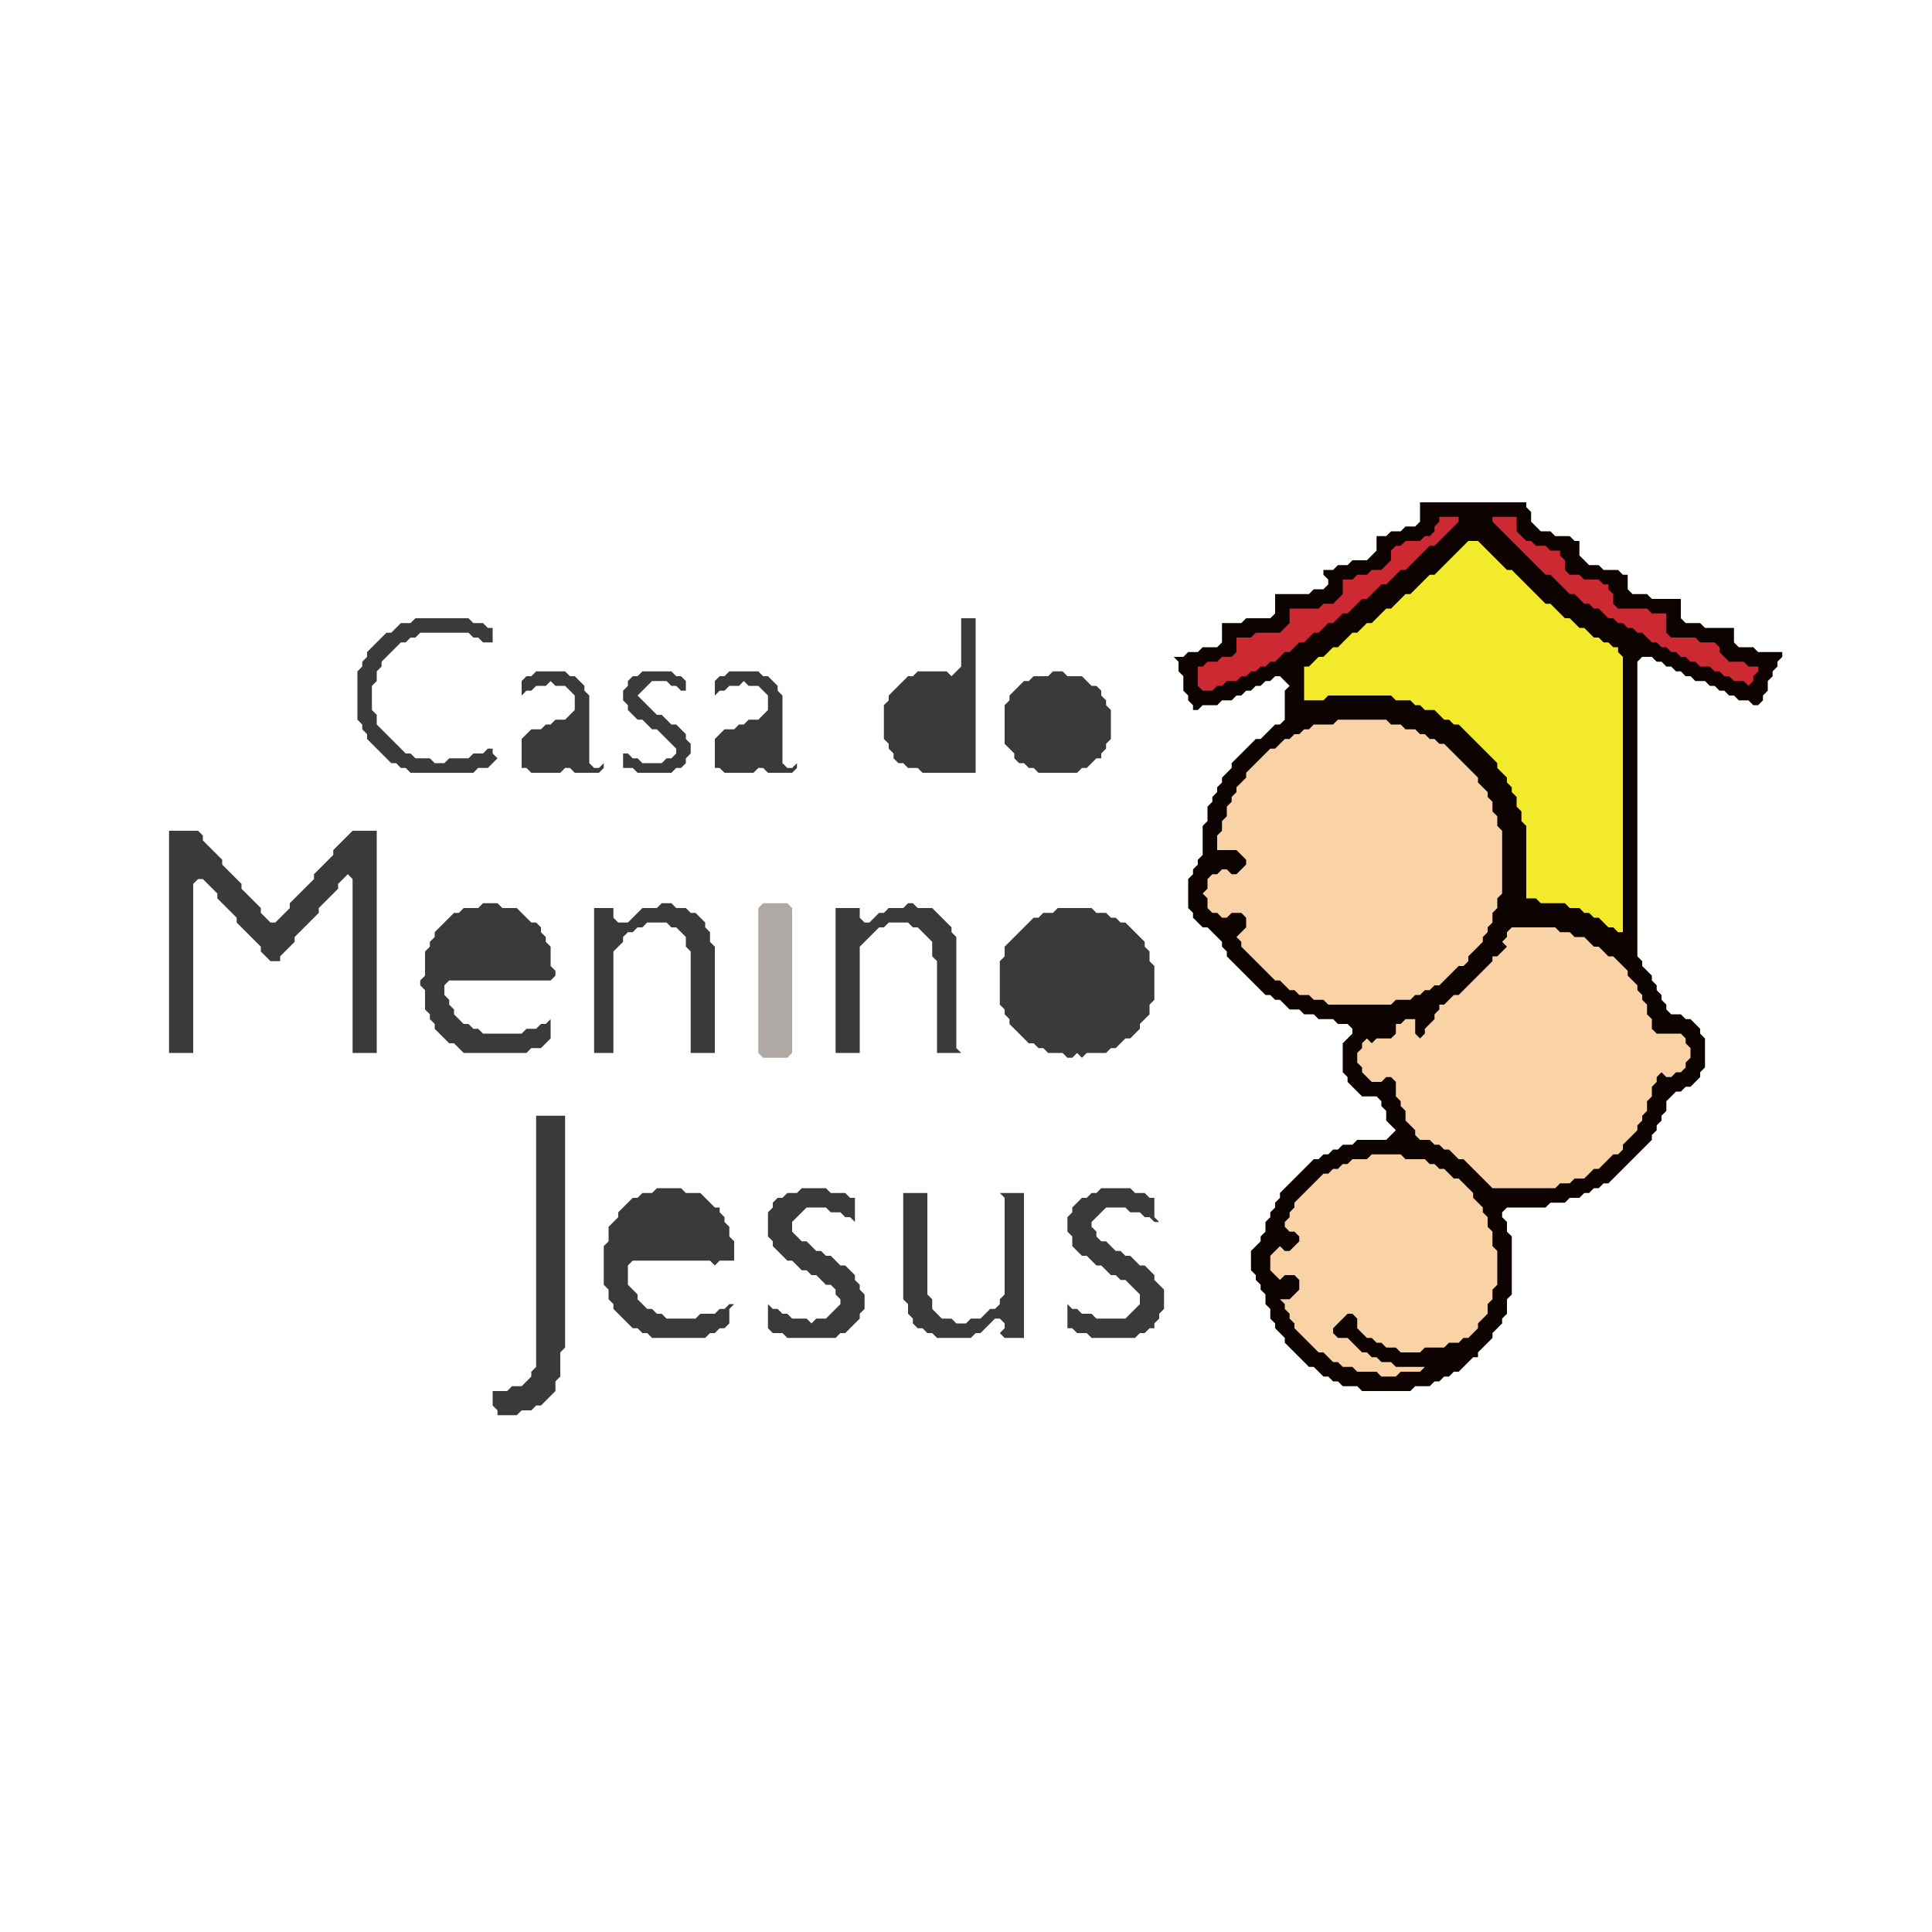
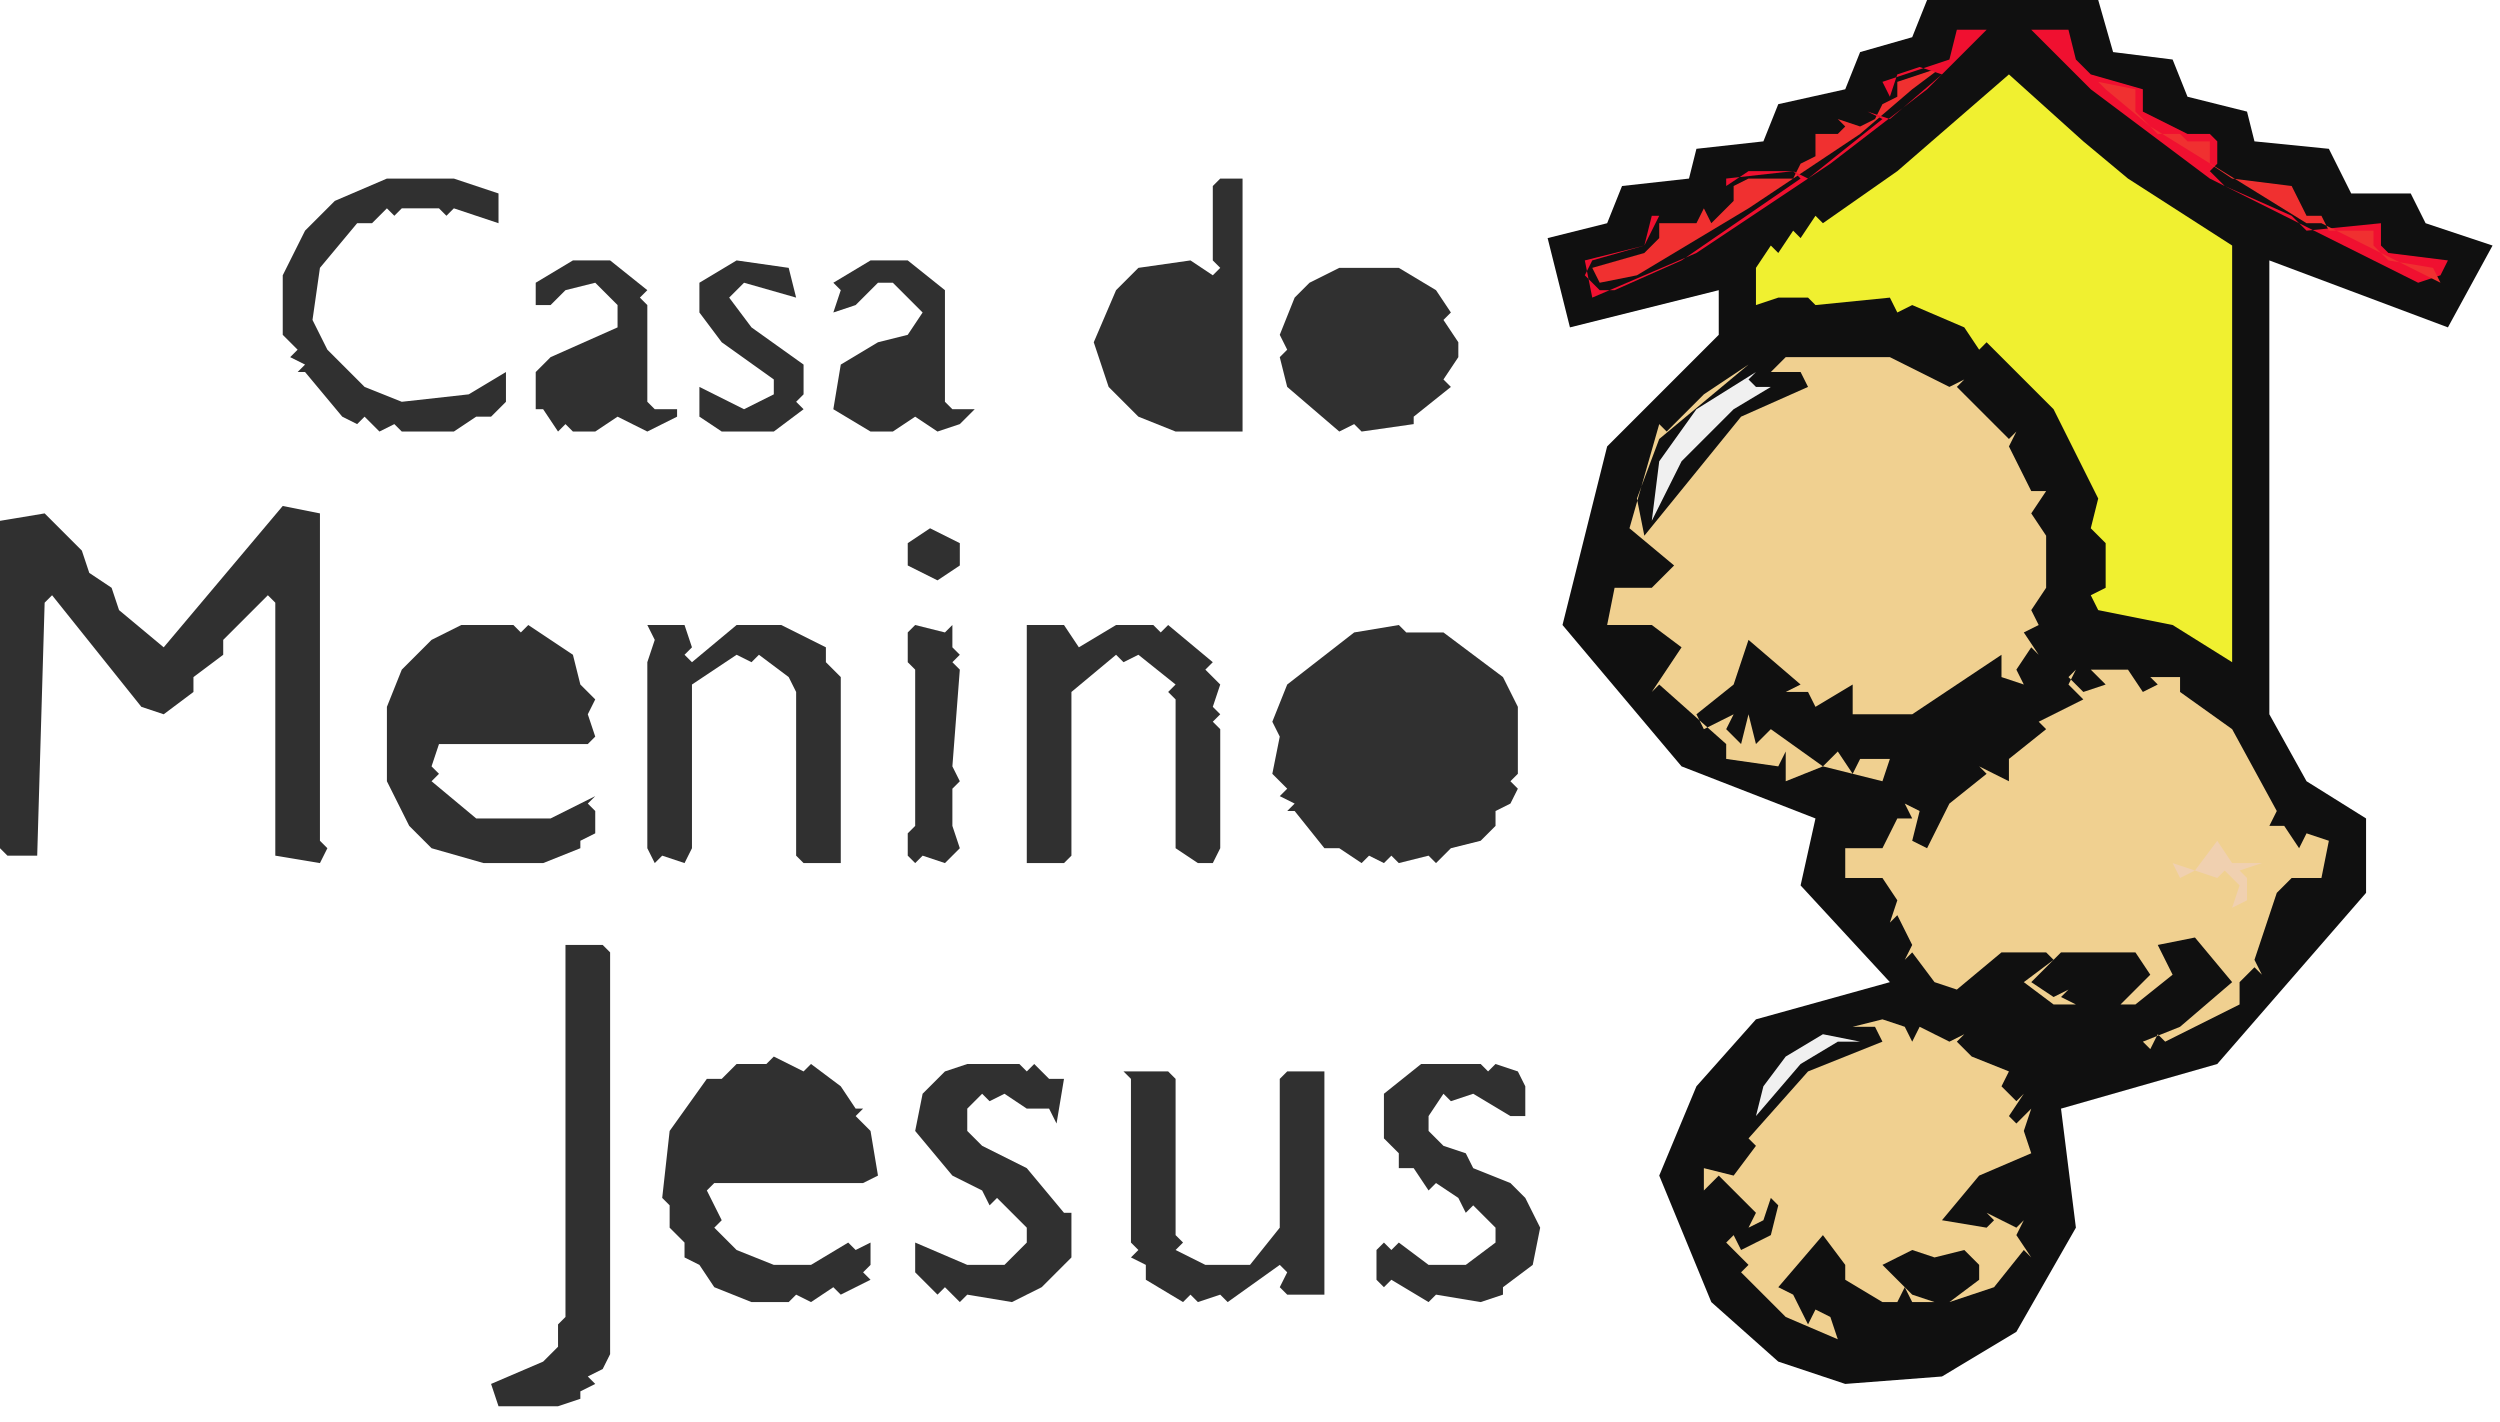
- <svg xmlns="http://www.w3.org/2000/svg" baseProfile="full" height="400" version="1.1" viewBox="0 0 400 400" width="400">
-   <defs />
-   <path d="M 316,104 L 294,104 L 294,108 L 293,109 L 291,109 L 290,110 L 288,110 L 287,111 L 285,111 L 285,114 L 283,116 L 280,116 L 279,117 L 277,117 L 276,118 L 274,118 L 274,119 L 275,120 L 275,121 L 274,122 L 272,122 L 271,123 L 264,123 L 264,127 L 263,128 L 258,128 L 257,129 L 253,129 L 253,133 L 252,134 L 249,134 L 248,135 L 246,135 L 245,136 L 243,136 L 244,137 L 244,139 L 245,140 L 245,143 L 246,144 L 246,145 L 247,146 L 247,147 L 248,147 L 249,146 L 252,146 L 253,145 L 255,145 L 256,144 L 257,144 L 258,143 L 259,143 L 260,142 L 261,142 L 262,141 L 263,141 L 264,140 L 265,140 L 267,142 L 266,143 L 266,149 L 265,150 L 264,150 L 261,153 L 260,153 L 255,158 L 255,159 L 253,161 L 253,162 L 252,163 L 252,164 L 251,165 L 251,166 L 250,167 L 250,170 L 249,171 L 249,177 L 248,178 L 248,179 L 247,180 L 247,181 L 246,182 L 246,188 L 247,189 L 247,190 L 249,192 L 250,192 L 253,195 L 253,196 L 254,197 L 254,198 L 262,206 L 263,206 L 264,207 L 265,207 L 267,209 L 269,209 L 270,210 L 272,210 L 273,211 L 276,211 L 277,212 L 279,212 L 280,213 L 280,214 L 278,216 L 278,222 L 279,223 L 279,224 L 282,227 L 285,227 L 286,228 L 286,229 L 287,230 L 287,232 L 289,234 L 287,236 L 281,236 L 280,237 L 278,237 L 277,238 L 276,238 L 275,239 L 274,239 L 273,240 L 272,240 L 265,247 L 265,248 L 264,249 L 264,250 L 263,251 L 263,252 L 262,253 L 262,255 L 261,256 L 261,257 L 259,259 L 259,263 L 260,264 L 260,265 L 261,266 L 261,267 L 262,268 L 262,270 L 263,271 L 263,273 L 264,274 L 264,275 L 266,277 L 266,278 L 271,283 L 272,283 L 274,285 L 275,285 L 276,286 L 277,286 L 278,287 L 281,287 L 282,288 L 292,288 L 293,287 L 296,287 L 297,286 L 298,286 L 299,285 L 300,285 L 301,284 L 302,284 L 305,281 L 306,281 L 306,280 L 309,277 L 309,276 L 311,274 L 311,273 L 312,272 L 312,269 L 313,268 L 313,256 L 312,255 L 312,253 L 311,252 L 311,251 L 312,250 L 320,250 L 321,249 L 324,249 L 325,248 L 327,248 L 328,247 L 329,247 L 330,246 L 331,246 L 332,245 L 333,245 L 342,236 L 342,235 L 343,234 L 343,233 L 344,232 L 344,231 L 345,230 L 345,228 L 347,226 L 348,226 L 349,225 L 350,225 L 352,223 L 352,222 L 353,221 L 353,215 L 352,214 L 352,213 L 350,211 L 349,211 L 348,210 L 346,210 L 345,209 L 345,208 L 344,207 L 344,206 L 343,205 L 343,204 L 342,203 L 342,202 L 340,200 L 340,199 L 339,198 L 339,137 L 340,136 L 342,136 L 343,137 L 344,137 L 345,138 L 346,138 L 347,139 L 348,139 L 349,140 L 350,140 L 351,141 L 353,141 L 354,142 L 355,142 L 356,143 L 357,143 L 358,144 L 359,144 L 360,145 L 362,145 L 363,146 L 364,146 L 365,145 L 365,144 L 366,143 L 366,141 L 367,140 L 367,139 L 368,138 L 368,137 L 369,136 L 369,135 L 364,135 L 363,134 L 360,134 L 359,133 L 359,130 L 353,130 L 352,129 L 349,129 L 348,128 L 348,124 L 342,124 L 341,123 L 338,123 L 337,122 L 337,119 L 336,119 L 335,118 L 332,118 L 331,117 L 329,117 L 327,115 L 327,112 L 326,112 L 325,111 L 322,111 L 321,110 L 319,110 L 317,108 L 317,106 L 316,105 Z" fill="rgb(13,4,1)" />
-   <path d="M 187,247 L 187,269 L 188,270 L 188,272 L 189,273 L 189,274 L 190,275 L 191,275 L 192,276 L 193,276 L 194,277 L 201,277 L 202,276 L 203,276 L 206,273 L 207,273 L 208,274 L 208,275 L 207,276 L 208,277 L 212,277 L 212,247 L 207,247 L 208,248 L 208,268 L 207,269 L 207,270 L 206,271 L 205,271 L 203,273 L 201,273 L 200,274 L 198,274 L 197,273 L 195,273 L 193,271 L 193,269 L 192,268 L 192,247 Z" fill="rgb(60,58,57)" />
-   <path d="M 228,246 L 227,247 L 226,247 L 225,248 L 224,248 L 222,250 L 222,251 L 221,252 L 221,255 L 222,256 L 222,258 L 224,260 L 225,260 L 227,262 L 228,262 L 230,264 L 231,264 L 232,265 L 233,265 L 236,268 L 236,270 L 233,273 L 227,273 L 226,272 L 224,272 L 223,271 L 222,271 L 221,270 L 221,275 L 222,275 L 223,276 L 225,276 L 226,277 L 235,277 L 236,276 L 237,276 L 238,275 L 239,275 L 239,274 L 240,273 L 240,272 L 241,271 L 241,267 L 239,265 L 239,264 L 237,262 L 236,262 L 234,260 L 233,260 L 232,259 L 231,259 L 229,257 L 228,257 L 227,256 L 227,255 L 226,254 L 226,253 L 229,250 L 233,250 L 234,251 L 236,251 L 237,252 L 238,252 L 239,253 L 240,253 L 239,252 L 239,248 L 238,248 L 237,247 L 235,247 L 234,246 Z" fill="rgb(60,58,57)" />
-   <path d="M 166,246 L 165,247 L 163,247 L 162,248 L 161,248 L 160,249 L 160,250 L 159,251 L 159,256 L 160,257 L 160,258 L 163,261 L 164,261 L 166,263 L 167,263 L 168,264 L 169,264 L 171,266 L 172,266 L 173,267 L 173,268 L 174,269 L 174,270 L 171,273 L 169,273 L 168,274 L 167,273 L 164,273 L 163,272 L 162,272 L 161,271 L 160,271 L 159,270 L 159,275 L 160,276 L 162,276 L 163,277 L 173,277 L 174,276 L 175,276 L 178,273 L 178,272 L 179,271 L 179,268 L 178,267 L 178,266 L 177,265 L 177,264 L 175,262 L 174,262 L 172,260 L 171,260 L 170,259 L 169,259 L 167,257 L 166,257 L 164,255 L 164,253 L 167,250 L 171,250 L 172,251 L 174,251 L 175,252 L 176,252 L 177,253 L 177,248 L 176,248 L 175,247 L 172,247 L 171,246 Z" fill="rgb(60,58,57)" />
-   <path d="M 133,247 L 132,248 L 131,248 L 128,251 L 128,252 L 126,254 L 126,257 L 125,258 L 125,266 L 126,267 L 126,269 L 127,270 L 127,271 L 131,275 L 132,275 L 133,276 L 134,276 L 135,277 L 146,277 L 147,276 L 148,276 L 149,275 L 150,275 L 151,274 L 151,271 L 152,270 L 151,270 L 150,271 L 149,271 L 148,272 L 145,272 L 144,273 L 138,273 L 137,272 L 136,272 L 135,271 L 134,271 L 132,269 L 132,268 L 130,266 L 130,262 L 131,261 L 147,261 L 148,262 L 149,261 L 152,261 L 152,257 L 151,256 L 151,254 L 150,253 L 150,252 L 149,251 L 149,250 L 148,250 L 145,247 L 142,247 L 141,246 L 136,246 L 135,247 Z" fill="rgb(60,58,57)" />
-   <path d="M 117,231 L 111,231 L 111,283 L 110,284 L 110,285 L 108,287 L 106,287 L 105,288 L 102,288 L 102,291 L 103,292 L 103,293 L 107,293 L 108,292 L 110,292 L 111,291 L 112,291 L 115,288 L 115,286 L 116,285 L 116,280 L 117,279 Z" fill="rgb(60,58,57)" />
-   <path d="M 216,189 L 215,190 L 214,190 L 208,196 L 208,198 L 207,199 L 207,208 L 208,209 L 208,210 L 209,211 L 209,212 L 213,216 L 214,216 L 215,217 L 216,217 L 217,218 L 220,218 L 221,219 L 222,219 L 223,218 L 224,219 L 225,218 L 229,218 L 230,217 L 231,217 L 233,215 L 234,215 L 236,213 L 236,212 L 238,210 L 238,208 L 239,207 L 239,200 L 238,199 L 238,197 L 237,196 L 237,195 L 233,191 L 232,191 L 231,190 L 230,190 L 229,189 L 227,189 L 226,188 L 219,188 L 218,189 Z" fill="rgb(60,58,57)" />
-   <path d="M 158,188 L 158,218 L 163,218 L 163,188 Z" fill="rgb(60,58,57)" />
-   <path d="M 193,188 L 190,188 L 189,187 L 188,187 L 187,188 L 184,188 L 183,189 L 182,189 L 180,191 L 179,191 L 178,190 L 178,188 L 173,188 L 173,218 L 178,218 L 178,196 L 182,192 L 183,192 L 184,191 L 188,191 L 189,192 L 190,192 L 193,195 L 193,198 L 194,199 L 194,218 L 199,218 L 198,217 L 198,194 L 197,193 L 197,192 Z" fill="rgb(60,58,57)" />
-   <path d="M 144,189 L 143,189 L 142,188 L 140,188 L 139,187 L 137,187 L 136,188 L 133,188 L 130,191 L 128,191 L 127,190 L 127,188 L 123,188 L 123,218 L 127,218 L 127,197 L 129,195 L 129,194 L 130,193 L 131,193 L 132,192 L 133,192 L 134,191 L 138,191 L 139,192 L 140,192 L 142,194 L 142,196 L 143,197 L 143,218 L 148,218 L 148,196 L 147,195 L 147,193 L 146,192 L 146,191 Z" fill="rgb(60,58,57)" />
-   <path d="M 94,189 L 90,193 L 90,194 L 89,195 L 89,196 L 88,197 L 88,202 L 87,203 L 87,204 L 88,205 L 88,209 L 89,210 L 89,211 L 90,212 L 90,213 L 93,216 L 94,216 L 96,218 L 109,218 L 110,217 L 112,217 L 114,215 L 114,211 L 113,212 L 112,212 L 111,213 L 109,213 L 108,214 L 100,214 L 99,213 L 98,213 L 97,212 L 96,212 L 94,210 L 94,209 L 93,208 L 93,207 L 92,206 L 92,204 L 93,203 L 114,203 L 115,202 L 115,201 L 114,200 L 114,196 L 113,195 L 113,194 L 112,193 L 112,192 L 111,191 L 110,191 L 107,188 L 104,188 L 103,187 L 100,187 L 99,188 L 96,188 L 95,189 Z" fill="rgb(60,58,57)" />
-   <path d="M 35,172 L 35,218 L 40,218 L 40,183 L 41,182 L 42,182 L 45,185 L 45,186 L 49,190 L 49,191 L 54,196 L 54,197 L 56,199 L 58,199 L 58,198 L 61,195 L 61,194 L 66,189 L 66,188 L 70,184 L 70,183 L 72,181 L 73,182 L 73,218 L 78,218 L 78,172 L 73,172 L 69,176 L 69,177 L 65,181 L 65,182 L 60,187 L 60,188 L 57,191 L 56,191 L 54,189 L 54,188 L 50,184 L 50,183 L 46,179 L 46,178 L 42,174 L 42,173 L 41,172 Z" fill="rgb(60,58,57)" />
-   <path d="M 212,141 L 209,144 L 209,145 L 208,146 L 208,154 L 210,156 L 210,157 L 211,158 L 212,158 L 213,159 L 214,159 L 215,160 L 223,160 L 224,159 L 225,159 L 227,157 L 228,157 L 228,156 L 229,155 L 229,154 L 230,153 L 230,147 L 229,146 L 229,145 L 228,144 L 228,143 L 227,142 L 226,142 L 224,140 L 221,140 L 220,139 L 218,139 L 217,140 L 214,140 L 213,141 Z" fill="rgb(60,58,57)" />
-   <path d="M 149,140 L 148,141 L 148,144 L 149,143 L 150,143 L 151,142 L 153,142 L 154,141 L 155,142 L 157,142 L 159,144 L 159,147 L 157,149 L 155,149 L 154,150 L 153,150 L 152,151 L 150,151 L 148,153 L 148,159 L 149,159 L 150,160 L 156,160 L 157,159 L 158,159 L 159,160 L 164,160 L 165,159 L 165,158 L 164,159 L 163,159 L 162,158 L 162,144 L 161,143 L 161,142 L 159,140 L 158,140 L 157,139 L 151,139 L 150,140 Z" fill="rgb(60,58,57)" />
-   <path d="M 133,139 L 132,140 L 131,140 L 130,141 L 130,142 L 129,143 L 129,145 L 130,146 L 130,147 L 132,149 L 133,149 L 135,151 L 136,151 L 140,155 L 140,156 L 139,157 L 138,157 L 137,158 L 133,158 L 132,157 L 131,157 L 130,156 L 129,156 L 129,159 L 131,159 L 132,160 L 139,160 L 140,159 L 141,159 L 142,158 L 142,157 L 143,156 L 143,154 L 142,153 L 142,152 L 140,150 L 139,150 L 137,148 L 136,148 L 132,144 L 135,141 L 138,141 L 139,142 L 140,142 L 141,143 L 142,143 L 142,141 L 141,140 L 140,140 L 139,139 Z" fill="rgb(60,58,57)" />
-   <path d="M 109,140 L 108,141 L 108,144 L 109,143 L 110,143 L 111,142 L 113,142 L 114,141 L 115,142 L 117,142 L 119,144 L 119,147 L 117,149 L 115,149 L 114,150 L 113,150 L 112,151 L 110,151 L 108,153 L 108,159 L 109,159 L 110,160 L 116,160 L 117,159 L 118,159 L 119,160 L 124,160 L 125,159 L 125,158 L 124,159 L 123,159 L 122,158 L 122,144 L 121,143 L 121,142 L 119,140 L 118,140 L 117,139 L 111,139 L 110,140 Z" fill="rgb(60,58,57)" />
-   <path d="M 202,128 L 199,128 L 199,138 L 197,140 L 196,139 L 190,139 L 189,140 L 188,140 L 184,144 L 184,145 L 183,146 L 183,153 L 184,154 L 184,155 L 185,156 L 185,157 L 186,158 L 187,158 L 188,159 L 190,159 L 191,160 L 202,160 Z" fill="rgb(60,58,57)" />
-   <path d="M 80,131 L 76,135 L 76,136 L 75,137 L 75,138 L 74,139 L 74,149 L 75,150 L 75,151 L 76,152 L 76,153 L 81,158 L 82,158 L 83,159 L 84,159 L 85,160 L 98,160 L 99,159 L 101,159 L 103,157 L 102,156 L 102,155 L 103,154 L 102,155 L 101,155 L 100,156 L 98,156 L 97,157 L 93,157 L 92,158 L 90,158 L 89,157 L 86,157 L 85,156 L 84,156 L 78,150 L 78,148 L 77,147 L 77,142 L 78,141 L 78,139 L 79,138 L 79,137 L 83,133 L 84,133 L 85,132 L 86,132 L 87,131 L 97,131 L 98,132 L 99,132 L 100,133 L 102,133 L 102,130 L 101,130 L 100,129 L 98,129 L 97,128 L 86,128 L 85,129 L 83,129 L 81,131 Z" fill="rgb(60,58,57)" />
-   <path d="M 309,107 L 309,108 L 320,119 L 321,119 L 325,123 L 326,123 L 328,125 L 329,125 L 330,126 L 331,126 L 333,128 L 334,128 L 335,129 L 336,129 L 337,130 L 338,130 L 339,131 L 340,131 L 342,133 L 343,133 L 344,134 L 345,134 L 346,135 L 347,135 L 348,136 L 349,136 L 350,137 L 351,137 L 352,138 L 354,138 L 355,139 L 356,139 L 357,140 L 358,140 L 359,141 L 361,141 L 362,142 L 363,141 L 363,140 L 364,139 L 364,138 L 362,138 L 361,137 L 358,137 L 356,135 L 356,134 L 355,133 L 352,133 L 351,132 L 346,132 L 345,131 L 345,127 L 342,127 L 341,126 L 335,126 L 334,125 L 334,123 L 333,122 L 333,121 L 332,121 L 331,120 L 328,120 L 327,119 L 325,119 L 324,118 L 324,116 L 323,115 L 323,114 L 321,114 L 320,113 L 318,113 L 317,112 L 316,112 L 314,110 L 314,107 Z" fill="rgb(205,41,51)" />
-   <path d="M 302,107 L 298,107 L 298,108 L 297,109 L 297,110 L 296,111 L 295,111 L 294,112 L 291,112 L 290,113 L 289,113 L 288,114 L 288,116 L 286,118 L 284,118 L 283,119 L 281,119 L 280,120 L 278,120 L 278,123 L 276,125 L 274,125 L 273,126 L 267,126 L 267,129 L 265,131 L 260,131 L 259,132 L 256,132 L 256,135 L 255,136 L 253,136 L 252,137 L 250,137 L 249,138 L 248,138 L 248,142 L 249,143 L 251,143 L 252,142 L 253,142 L 254,141 L 256,141 L 257,140 L 258,140 L 259,139 L 260,139 L 261,138 L 262,138 L 263,137 L 264,137 L 266,135 L 267,135 L 269,133 L 270,133 L 272,131 L 273,131 L 275,129 L 276,129 L 278,127 L 279,127 L 282,124 L 283,124 L 286,121 L 287,121 L 290,118 L 291,118 L 296,113 L 297,113 L 302,108 Z" fill="rgb(205,41,51)" />
-   <path d="M 158,187 L 157,188 L 157,218 L 158,219 L 163,219 L 164,218 L 164,188 L 163,187 Z" fill="rgb(174,169,164)" />
-   <path d="M 304,112 L 297,119 L 296,119 L 292,123 L 291,123 L 288,126 L 287,126 L 284,129 L 283,129 L 281,131 L 280,131 L 277,134 L 276,134 L 274,136 L 273,136 L 271,138 L 270,138 L 270,145 L 274,145 L 275,144 L 288,144 L 289,145 L 292,145 L 293,146 L 294,146 L 295,147 L 297,147 L 299,149 L 300,149 L 301,150 L 302,150 L 310,158 L 310,159 L 312,161 L 312,162 L 313,163 L 313,164 L 314,165 L 314,167 L 315,168 L 315,170 L 316,171 L 316,186 L 318,186 L 319,187 L 324,187 L 325,188 L 327,188 L 328,189 L 329,189 L 330,190 L 331,190 L 333,192 L 334,192 L 335,193 L 336,193 L 336,136 L 335,135 L 335,134 L 334,134 L 333,133 L 332,133 L 331,132 L 330,132 L 328,130 L 327,130 L 325,128 L 324,128 L 321,125 L 320,125 L 313,118 L 312,118 L 306,112 Z" fill="rgb(244,234,44)" />
-   <path d="M 284,239 L 283,240 L 280,240 L 279,241 L 278,241 L 277,242 L 276,242 L 275,243 L 274,243 L 268,249 L 268,250 L 267,251 L 267,252 L 266,253 L 266,254 L 267,255 L 268,255 L 269,256 L 269,257 L 267,259 L 266,259 L 265,258 L 263,260 L 263,263 L 265,265 L 266,264 L 268,264 L 269,265 L 269,267 L 267,269 L 265,269 L 266,270 L 266,271 L 267,272 L 267,273 L 268,274 L 268,275 L 273,280 L 274,280 L 276,282 L 277,282 L 278,283 L 280,283 L 281,284 L 285,284 L 286,285 L 289,285 L 290,284 L 294,284 L 295,283 L 296,283 L 297,282 L 296,283 L 289,283 L 288,282 L 286,282 L 285,281 L 284,281 L 283,280 L 282,280 L 279,277 L 277,277 L 276,276 L 276,275 L 279,272 L 280,272 L 281,273 L 281,275 L 283,277 L 284,277 L 285,278 L 286,278 L 287,279 L 289,279 L 290,280 L 294,280 L 295,279 L 299,279 L 300,278 L 302,278 L 303,277 L 304,277 L 306,275 L 306,274 L 308,272 L 308,270 L 309,269 L 309,267 L 310,266 L 310,259 L 309,258 L 309,255 L 308,254 L 308,252 L 307,251 L 307,250 L 305,248 L 305,247 L 302,244 L 301,244 L 299,242 L 298,242 L 297,241 L 296,241 L 295,240 L 291,240 L 290,239 Z" fill="rgb(249,211,166)" />
-   <path d="M 313,192 L 312,193 L 312,194 L 311,195 L 312,196 L 310,198 L 309,198 L 309,199 L 302,206 L 301,206 L 299,208 L 298,208 L 298,209 L 297,210 L 297,211 L 295,213 L 295,214 L 294,215 L 293,214 L 293,211 L 294,210 L 293,211 L 291,211 L 290,212 L 289,212 L 289,214 L 288,215 L 285,215 L 284,216 L 283,215 L 282,216 L 282,217 L 281,218 L 281,220 L 282,221 L 282,222 L 284,224 L 286,224 L 287,223 L 288,223 L 289,224 L 289,227 L 290,228 L 290,229 L 291,230 L 291,232 L 293,234 L 293,235 L 294,236 L 296,236 L 297,237 L 298,237 L 299,238 L 300,238 L 302,240 L 303,240 L 309,246 L 322,246 L 323,245 L 325,245 L 326,244 L 328,244 L 330,242 L 331,242 L 334,239 L 335,239 L 336,238 L 336,237 L 339,234 L 339,233 L 340,232 L 340,231 L 341,230 L 341,228 L 342,227 L 342,225 L 343,224 L 343,223 L 344,222 L 345,223 L 346,223 L 347,222 L 348,222 L 349,221 L 349,220 L 350,219 L 350,217 L 349,216 L 349,215 L 348,214 L 343,214 L 342,213 L 342,211 L 341,210 L 341,208 L 340,207 L 340,206 L 339,205 L 339,204 L 337,202 L 337,201 L 334,198 L 333,198 L 331,196 L 330,196 L 328,194 L 326,194 L 325,193 L 323,193 L 322,192 Z" fill="rgb(249,211,166)" />
-   <path d="M 272,150 L 271,151 L 270,151 L 269,152 L 268,152 L 267,153 L 266,153 L 264,155 L 263,155 L 258,160 L 258,161 L 256,163 L 256,164 L 255,165 L 255,166 L 254,167 L 254,169 L 253,170 L 253,172 L 252,173 L 252,176 L 256,176 L 258,178 L 258,179 L 256,181 L 255,181 L 254,180 L 253,180 L 252,181 L 251,181 L 250,182 L 250,184 L 249,185 L 250,186 L 250,188 L 251,189 L 252,189 L 253,190 L 254,190 L 255,189 L 257,189 L 258,190 L 258,192 L 256,194 L 257,195 L 257,196 L 264,203 L 265,203 L 267,205 L 268,205 L 269,206 L 271,206 L 272,207 L 274,207 L 275,208 L 288,208 L 289,207 L 292,207 L 293,206 L 294,206 L 295,205 L 296,205 L 297,204 L 298,204 L 302,200 L 303,200 L 304,199 L 304,198 L 307,195 L 307,194 L 308,193 L 308,192 L 309,191 L 309,189 L 310,188 L 310,186 L 311,185 L 311,172 L 310,171 L 310,169 L 309,168 L 309,166 L 308,165 L 308,164 L 306,162 L 306,161 L 299,154 L 298,154 L 297,153 L 296,153 L 295,152 L 294,152 L 293,151 L 291,151 L 290,150 L 288,150 L 287,149 L 277,149 L 276,150 Z" fill="rgb(249,211,166)" />
+ <svg xmlns="http://www.w3.org/2000/svg" viewBox="0 0 336 191">
+   <path d="M282,0 259,0 257,5 250,7 248,12 239,14 237,19 228,20 227,24 218,25 216,30 208,32 211,44 231,39 231,45 216,60 210,84 226,103 244,110 242,119 254,132 236,137 228,146 223,158 230,175 239,183 248,186 261,185 271,179 279,165 277,149 298,143 318,120 318,110 310,105 305,96 305,35 329,44 335,33 326,30 324,26 316,26 313,20 303,19 302,15 294,13 292,8 284,7Z" fill="rgb(16,16,16)" />
+   <path d="M270,10 255,23 245,30 244,29 242,32 241,31 239,34 238,33 236,36 235,35 236,36 236,41 239,40 243,40 244,41 254,40 255,42 257,41 264,44 266,47 267,46 276,55 282,67 281,71 283,73 283,79 281,80 282,82 292,84 300,89 300,33 286,24 280,19 281,18 280,19Z" fill="rgb(240,240,48)" />
+   <path d="M235,49 229,53 228,52 229,53 224,58 223,57 219,71 225,76 222,79 217,79 216,84 222,84 226,87 222,93 223,92 232,100 232,102 239,103 240,101 240,105 245,103 253,105 254,102 250,102 249,104 247,101 245,103 238,98 236,100 235,96 234,100 232,98 233,96 229,98 228,96 233,92 235,86 242,92 240,93 243,93 244,95 249,92 249,96 257,96 269,88 269,91 272,92 271,90 273,87 274,88 272,85 274,84 273,82 275,79 275,72 273,69 275,66 273,66 270,60 271,58 270,59 263,52 264,51 262,52 254,48 240,48 238,50 242,50 243,52 234,56 221,72 220,67 223,59Z" fill="rgb(240,208,144)" />
+   <path d="M279,90 278,92 280,94 274,97 275,98 270,102 270,105 266,103 267,104 262,108 259,114 257,113 258,109 256,108 257,110 255,110 253,114 248,114 248,118 253,118 255,121 254,124 255,123 257,127 256,129 257,128 260,132 263,133 269,128 275,128 276,129 272,132 276,135 279,135 277,134 278,133 276,134 273,132 277,128 287,128 289,131 285,135 287,135 292,131 290,127 295,126 300,132 293,138 288,140 289,141 290,139 291,140 301,135 301,132 303,130 304,131 303,129 306,120 308,118 312,118 313,113 310,112 309,114 307,111 305,111 306,109 300,98 301,97 300,98 293,93 293,91 289,91 290,92 288,93 286,90 281,90 283,92 280,93 278,91Z" fill="rgb(240,208,144)" />
+   <path d="M264,139 262,140 258,138 257,140 256,138 253,137 249,138 252,138 253,140 243,144 235,153 236,154 233,158 229,157 229,160 231,158 236,163 235,165 237,164 238,161 239,162 238,166 234,168 233,166 231,168 232,167 235,170 234,171 240,177 247,180 246,177 244,176 243,178 241,174 239,173 245,166 248,170 248,172 253,175 255,175 256,173 257,175 260,175 257,174 253,170 257,168 260,169 264,168 266,170 266,172 262,175 268,173 272,168 273,169 271,166 272,164 271,165 267,163 268,164 267,165 261,164 266,158 273,155 272,152 273,149 271,151 270,150 272,147 271,148 269,146 270,144 265,142 263,140Z" fill="rgb(240,208,144)" />
+   <path d="M44,68 43,69 38,68 22,87 16,82 15,79 12,77 11,74 6,69 0,70 0,114 1,115 5,115 6,81 7,80 19,95 22,96 26,93 26,91 30,88 30,86 36,80 37,81 37,115 43,116 44,114 43,113 43,69Z" fill="rgb(48,48,48)" />
+   <path d="M182,85 173,92 171,97 172,99 171,104 173,106 172,107 174,108 173,109 174,109 178,114 180,114 183,116 184,115 186,116 187,115 188,116 192,115 193,116 195,114 199,113 201,111 201,109 203,108 204,106 203,105 204,104 204,95 202,91 194,85 189,85 188,84Z" fill="rgb(48,48,48)" />
+   <path d="M58,86 54,90 52,95 52,105 55,111 58,114 65,116 73,116 78,114 78,113 80,112 80,109 79,108 80,107 74,110 64,110 58,105 59,104 58,103 59,100 79,100 80,99 79,96 80,94 78,92 77,88 71,84 70,85 69,84 62,84Z" fill="rgb(48,48,48)" />
+   <path d="M99,143 97,145 95,145 90,152 89,161 90,162 90,165 92,167 92,169 94,170 96,173 101,175 106,175 107,174 109,175 112,173 113,174 117,172 116,171 117,170 117,167 115,168 114,167 109,170 104,170 99,168 96,165 97,164 95,160 96,159 116,159 118,158 117,152 115,150 116,149 115,149 113,146 109,143 108,144 104,142 103,143Z" fill="rgb(48,48,48)" />
+   <path d="M167,24 164,24 163,25 163,35 164,36 163,37 160,35 153,36 150,39 147,46 149,52 153,56 158,58 167,58Z" fill="rgb(48,48,48)" />
+   <path d="M138,84 138,116 143,116 144,115 144,93 150,88 151,89 153,88 158,92 157,93 158,94 158,114 161,116 163,116 164,114 164,98 163,97 164,96 163,95 164,92 162,90 163,89 157,84 156,85 155,84 150,84 145,87 143,84Z" fill="rgb(48,48,48)" />
+   <path d="M87,84 88,86 87,89 87,114 88,116 89,115 92,116 93,114 93,92 99,88 101,89 102,88 106,91 107,93 107,115 108,116 113,116 113,91 111,89 111,87 105,84 99,84 93,89 92,88 93,87 92,84Z" fill="rgb(48,48,48)" />
+   <path d="M81,127 76,127 76,177 75,178 75,181 73,183 66,186 67,189 75,189 78,188 78,187 80,186 79,185 81,184 82,182 82,128Z" fill="rgb(48,48,48)" />
+   <path d="M151,144 152,145 152,167 153,168 152,169 154,170 154,172 159,175 160,174 161,175 164,174 165,175 172,170 173,171 172,173 173,174 178,174 178,144 173,144 172,145 172,165 168,170 162,170 158,168 159,167 158,166 158,145 157,144Z" fill="rgb(48,48,48)" />
+   <path d="M176,38 174,40 172,45 173,47 172,48 173,52 180,58 182,57 183,58 190,57 190,56 195,52 194,51 196,48 196,46 194,43 195,42 193,39 188,36 180,36Z" fill="rgb(48,48,48)" />
+   <path d="M130,143 127,144 124,147 123,152 128,158 132,160 133,162 134,161 138,165 138,167 135,170 130,170 123,167 123,171 126,174 127,173 129,175 130,174 136,175 140,173 144,169 144,163 143,163 138,157 132,154 130,152 130,149 132,147 133,148 135,147 138,149 141,149 142,151 143,145 141,145 139,143 138,144 137,143Z" fill="rgb(48,48,48)" />
+   <path d="M191,143 186,147 186,153 188,155 188,157 190,157 192,160 193,159 196,161 197,163 198,162 201,165 201,167 197,170 192,170 188,167 187,168 185,166 186,167 185,168 185,172 186,173 187,172 192,175 193,174 199,175 202,174 202,173 206,170 207,165 205,161 203,159 198,157 197,155 194,154 192,152 192,150 194,147 195,148 198,147 203,150 205,150 205,146 204,144 201,143 200,144 199,143Z" fill="rgb(48,48,48)" />
+   <path d="M52,24 45,27 41,31 38,37 38,45 40,47 39,48 41,49 40,50 41,50 46,56 48,57 49,56 51,58 53,57 54,58 61,58 64,56 66,56 68,54 68,50 63,53 54,54 49,52 44,47 42,43 43,36 48,30 50,30 52,28 53,29 54,28 59,28 60,29 61,28 67,30 67,26 61,24Z" fill="rgb(48,48,48)" />
+   <path d="M72,38 72,41 74,41 76,39 80,38 83,41 83,44 74,48 72,50 72,55 73,55 75,58 76,57 77,58 80,58 83,56 87,58 91,56 91,55 88,55 87,54 87,41 86,40 87,39 82,35 77,35Z" fill="rgb(48,48,48)" />
+   <path d="M112,38 113,39 112,42 115,41 118,38 120,38 124,42 122,45 118,46 113,49 112,55 117,58 120,58 123,56 126,58 129,57 131,55 128,55 127,54 127,39 122,35 117,35Z" fill="rgb(48,48,48)" />
+   <path d="M123,84 122,85 122,89 123,90 123,111 122,112 122,115 123,116 124,115 127,116 129,114 128,111 128,106 129,105 128,103 129,90 128,89 129,88 128,87 128,84 127,85Z" fill="rgb(48,48,48)" />
+   <path d="M99,35 94,38 94,42 97,46 104,51 104,53 100,55 94,52 94,56 97,58 104,58 108,55 107,54 108,53 108,49 101,44 98,40 100,38 107,40 106,36Z" fill="rgb(48,48,48)" />
+   <path d="M273,4 281,12 297,24 325,38 328,37 329,35 321,34 320,33 320,30 310,31 308,29 299,25 297,23 298,22 298,19 297,18 294,18 288,15 288,12 281,10 279,8 278,4Z" fill="rgb(240,16,48)" />
+   <path d="M261,9 255,11 255,13 253,14 252,16 250,17 247,16 248,17 247,18 244,18 244,21 242,22 241,24 235,24 234,23 235,24 233,25 233,27 230,30 229,28 228,30 223,30 223,32 221,34 214,36 215,38 220,37 235,28 236,29 235,28 238,26 239,27 238,26 250,18 257,12 258,13 257,12Z" fill="rgb(240,48,48)" />
+   <path d="M240,52 236,52 235,51 236,50 228,55 223,62 222,70 226,62 233,55 238,52Z" fill="rgb(240,240,240)" />
+   <path d="M282,11 283,12 282,13 283,12 289,17 288,18 289,17 310,30 312,30 328,38 327,39 328,38 327,36 321,35 319,33 319,31 313,31 312,29 310,29 308,25 309,24 308,25 300,24 297,22 297,19 294,19 293,18 294,17 293,18 290,18 287,15 287,12Z" fill="rgb(240,48,48)" />
+   <path d="M125,71 122,73 122,76 126,78 129,76 129,73Z" fill="rgb(48,48,48)" />
+   <path d="M250,140 245,139 240,142 237,146 236,150 242,143 247,140Z" fill="rgb(240,240,240)" />
+   <path d="M298,113 295,117 292,116 293,118 295,117 298,118 299,117 301,119 300,122 301,125 300,126 301,125 300,122 302,121 302,118 301,117 304,116 300,116Z" fill="rgb(240,208,176)" />
+   <path d="M267,4 263,4 262,8 253,11 254,13 255,10 258,9 261,10 254,16 251,15 247,17 244,17 243,21 244,17 247,17 251,15 253,16 243,24 241,23 232,24 232,27 230,29 232,27 232,25 235,23 241,23 242,24 226,35 217,39 215,39 213,37 214,35 221,33 223,29 228,29 222,29 221,33 213,35 214,40 228,34 246,22 259,12Z" fill="rgb(240,16,48)" />
</svg>
